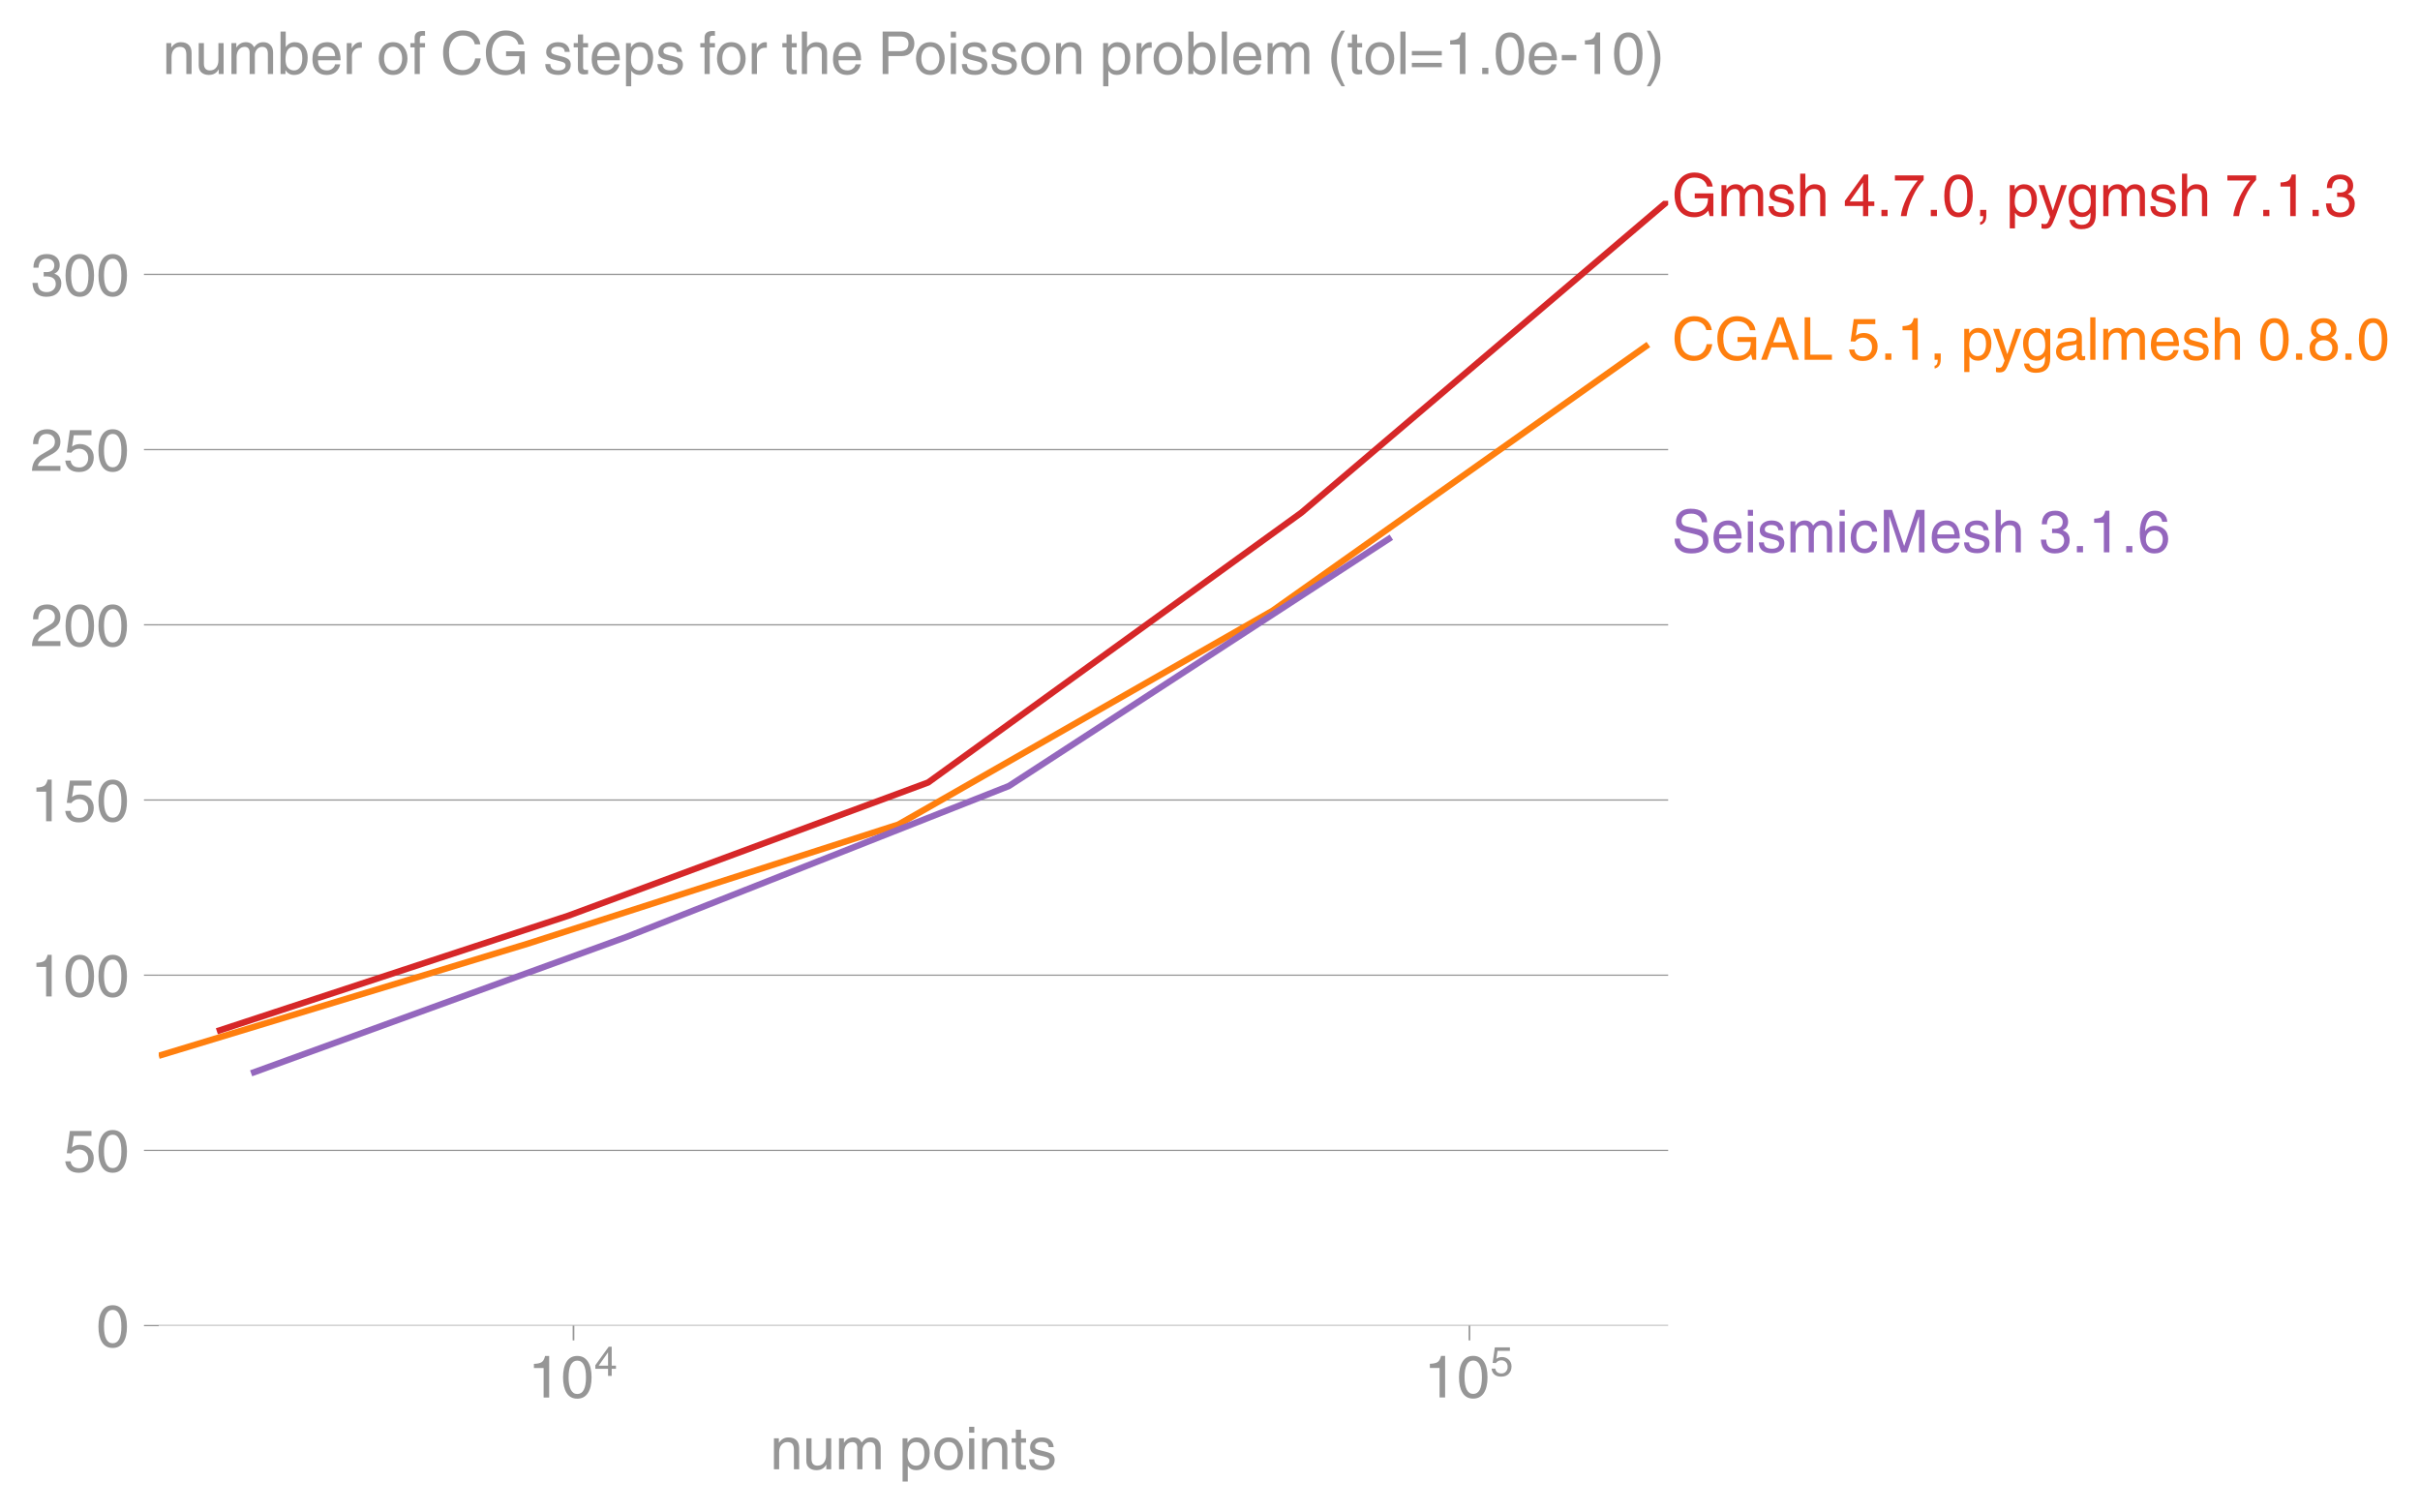
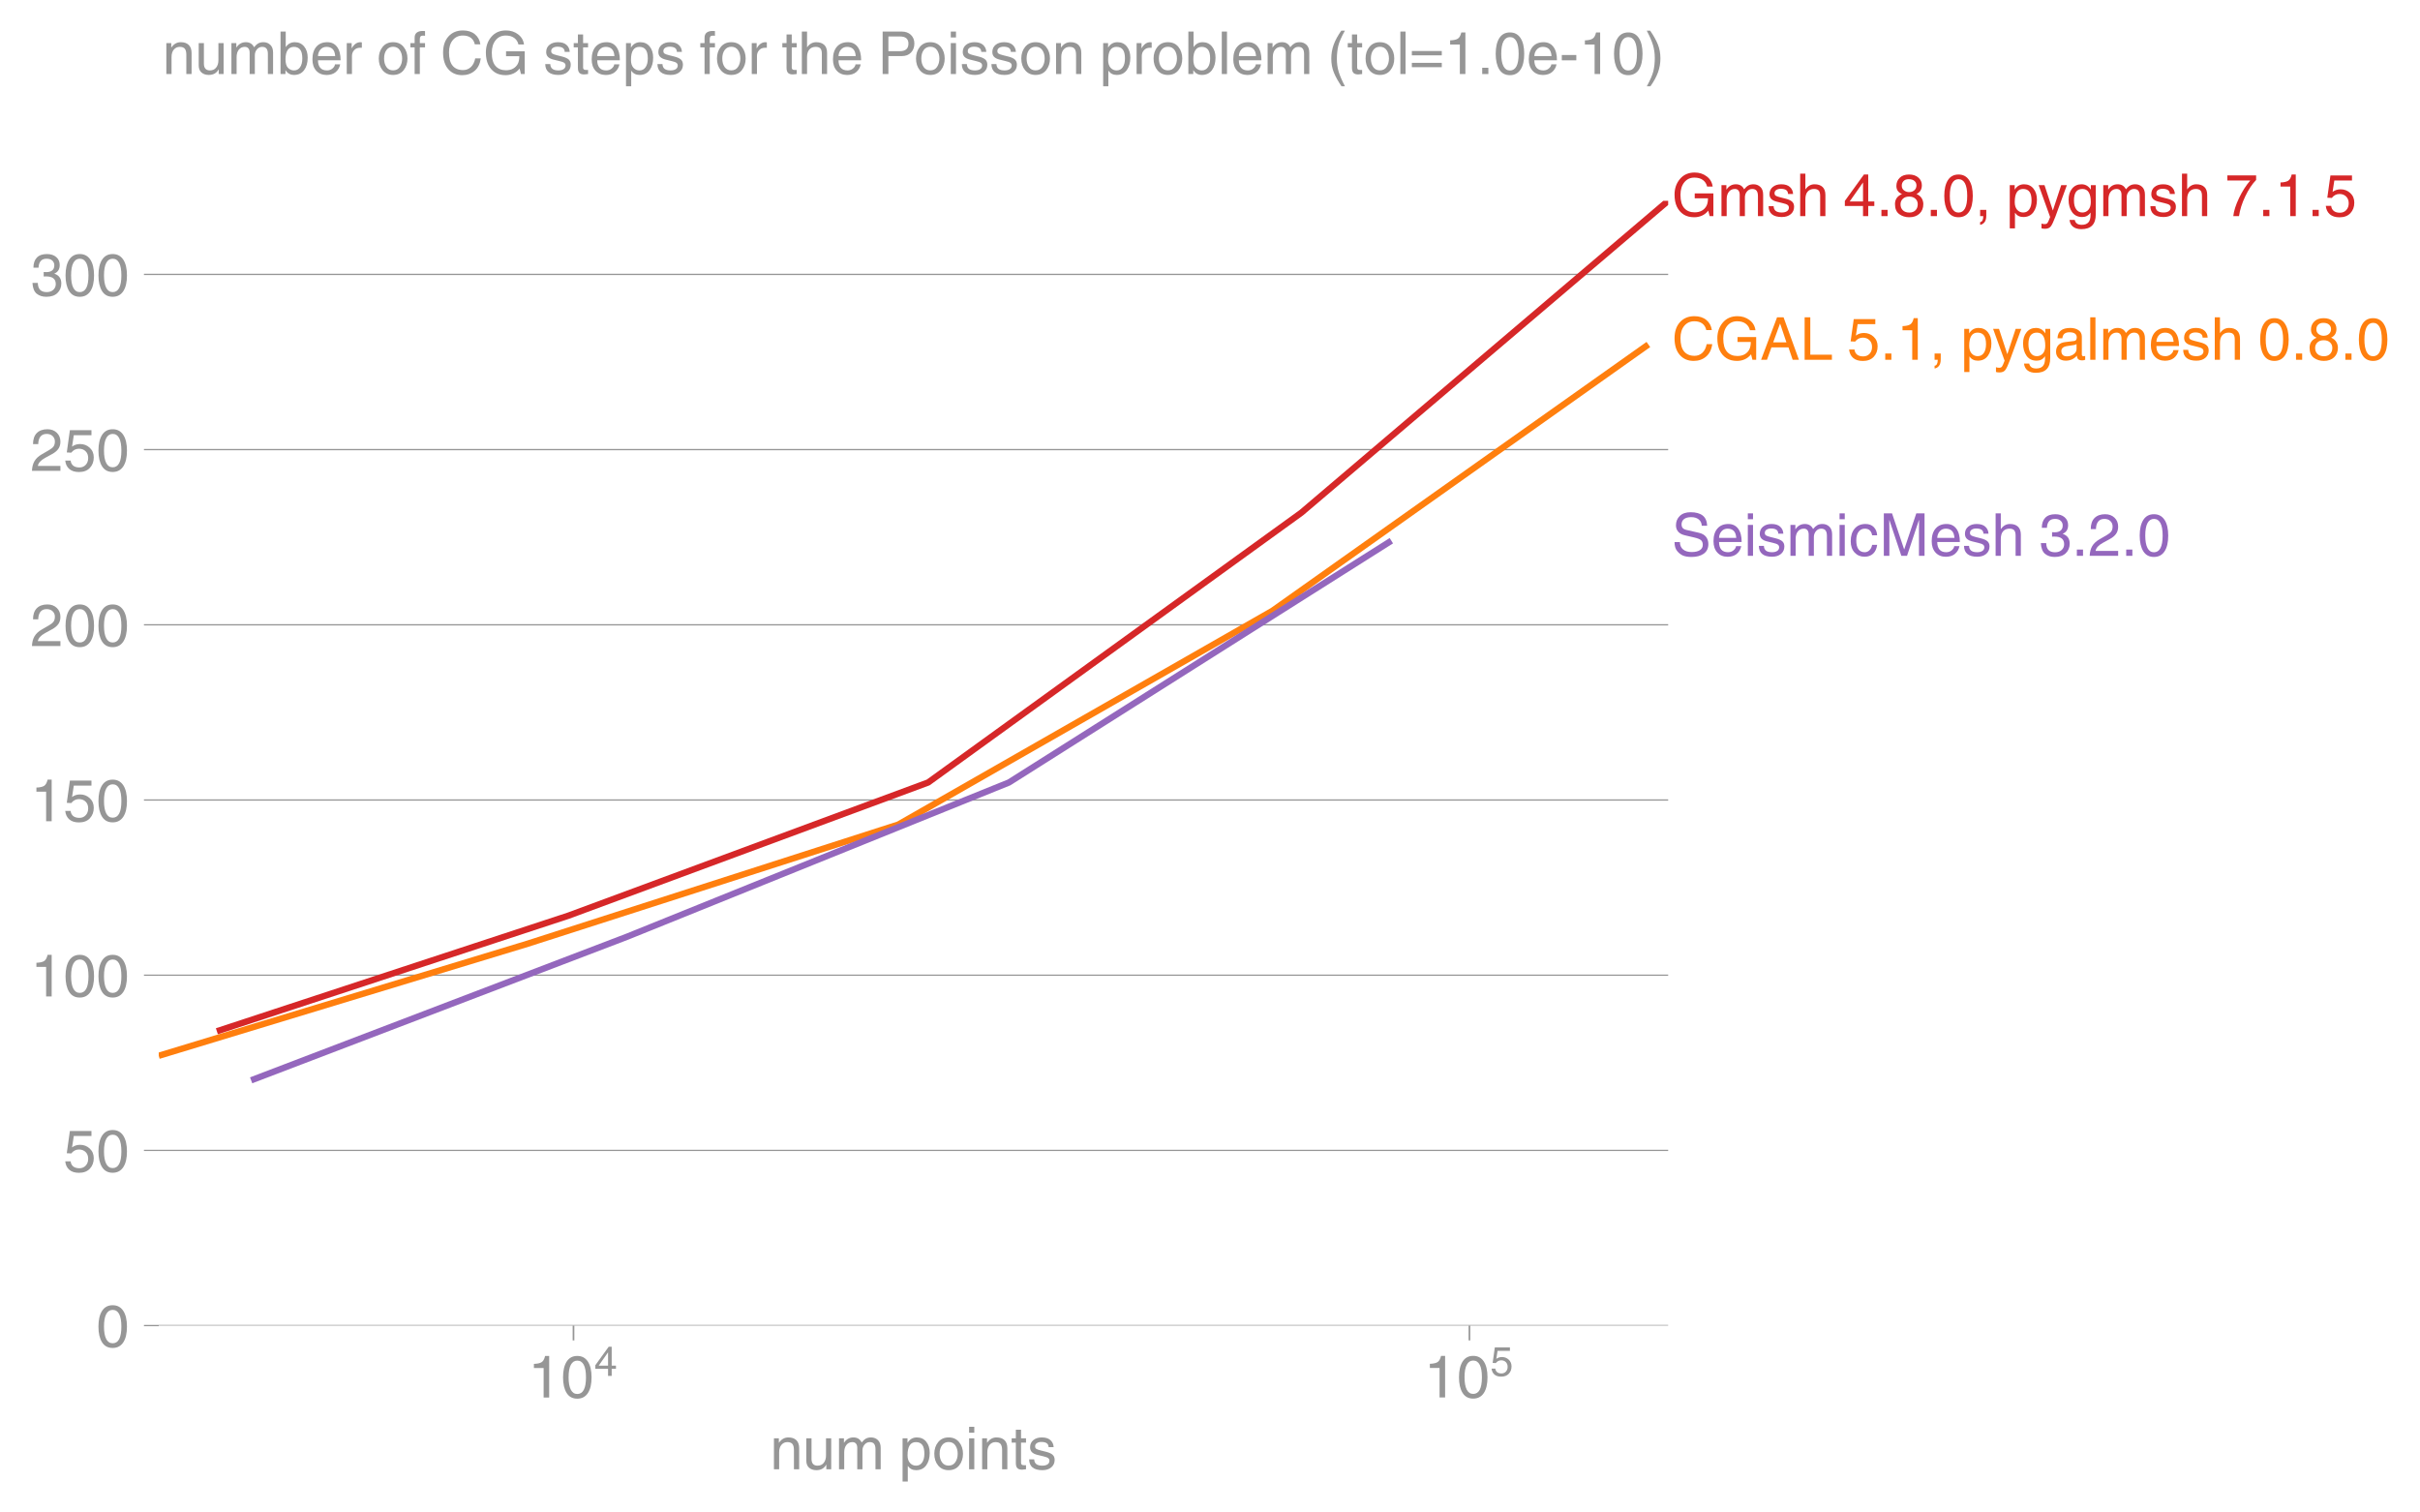
<svg xmlns="http://www.w3.org/2000/svg" xmlns:xlink="http://www.w3.org/1999/xlink" height="476.965" viewBox="0 0 572.556 357.724" width="763.408">
  <defs>
    <style>*{stroke-linecap:butt;stroke-linejoin:round}</style>
  </defs>
  <g id="figure_1">
    <path d="M0 357.724h572.556V0H0z" fill="none" id="patch_1" />
    <g id="axes_1">
      <path d="M37.556 313.628h357.12V47.516H37.556z" fill="none" id="patch_2" />
      <g id="matplotlib.axis_1">
        <g id="xtick_1">
          <g id="line2d_1">
            <defs>
-               <path d="M0 0v3.5" id="m42fb6fdee8" stroke="#969696" stroke-width=".4" />
-             </defs>
-             <use x="135.686" xlink:href="#m42fb6fdee8" y="313.628" fill="#969696" stroke="#969696" stroke-width=".4" />
+               <path d="M0 0v3.5" id="m39fc04f4e9" stroke="#969696" stroke-width=".4" />
+             </defs>
+             <use x="135.686" xlink:href="#m39fc04f4e9" y="313.628" fill="#969696" stroke="#969696" stroke-width=".4" />
          </g>
          <g transform="matrix(.14 0 0 -.14 124.906 330.678)" fill="#969696" id="text_1">
            <defs>
              <path d="M35.89 0h-9.374v49.906H10.109v6.985q8.594.28 12.782 2.75Q27.094 62.109 29 70.313h6.89z" id="HelveticaWorld-Regular-49" />
              <path d="M42.484 34.188q0 14.109-3.734 21.156-3.734 7.062-10.969 7.062-7.078 0-10.89-7.062-3.797-7.047-3.797-21.157 0-13.671 3.75-20.937Q20.609 6 27.78 6q7.235 0 10.969 7 3.734 7.016 3.734 21.188zm9.422 0q0-17.297-6.25-26.704-6.25-9.39-17.875-9.39-12.062 0-18.062 9.734-6 9.75-6 26.36 0 17.03 6.14 26.578 6.157 9.547 17.922 9.547 11.625 0 17.875-9.5t6.25-26.626z" id="HelveticaWorld-Regular-48" />
              <path d="M10.594 24.703h22.61v31.89h-.188zM42 17.093V0h-8.797v17.094H2.484v8.593L34.72 70.314H42v-45.61h10.297v-7.61z" id="HelveticaWorld-Regular-52" />
            </defs>
            <use transform="translate(0 .173)" xlink:href="#HelveticaWorld-Regular-49" />
            <use transform="translate(55.615 .173)" xlink:href="#HelveticaWorld-Regular-48" />
            <use transform="matrix(.7 0 0 .7 112.146 36.781)" xlink:href="#HelveticaWorld-Regular-52" />
          </g>
        </g>
        <g id="xtick_2">
-           <use x="347.66" xlink:href="#m42fb6fdee8" y="313.628" fill="#969696" stroke="#969696" stroke-width=".4" id="line2d_2" />
+           <use x="347.66" xlink:href="#m39fc04f4e9" y="313.628" fill="#969696" stroke="#969696" stroke-width=".4" id="line2d_2" />
          <g transform="matrix(.14 0 0 -.14 336.88 330.678)" fill="#969696" id="text_2">
            <defs>
              <path d="M14.703 40.922q5.813 4.39 13.625 4.39 9.469 0 16.281-6.296 6.813-6.297 6.813-16.22 0-10.78-6.578-17.796-6.563-7-18.422-7-10.313 0-16.266 5.047Q4.203 8.109 3.22 17.39h9.094q.671-5.672 4.437-8.672 3.766-3 10.453-3 6.485 0 10.64 4.484Q42 14.703 42 21.688q0 7.125-4.36 11.421-4.343 4.297-11.218 4.297-7.813 0-13.047-6.687l-7.563.39 5.266 37.594h36.438v-8.5H17.672z" id="HelveticaWorld-Regular-53" />
            </defs>
            <use transform="translate(0 .3)" xlink:href="#HelveticaWorld-Regular-49" />
            <use transform="translate(55.615 .3)" xlink:href="#HelveticaWorld-Regular-48" />
            <use transform="matrix(.7 0 0 .7 112.146 36.908)" xlink:href="#HelveticaWorld-Regular-53" />
          </g>
        </g>
        <g transform="matrix(.14 0 0 -.14 182.189 347.625)" fill="#969696" id="text_3">
          <defs>
            <path d="M49.219 0h-8.844v32.172q0 7.422-2.594 10.578-2.578 3.156-8.578 3.156-5.906 0-9.875-4.5-3.953-4.484-3.953-12.89V0H6.594v52.297h8.297v-7.375h.203q6.203 8.89 15.812 8.89 8.89 0 13.594-4.718 4.719-4.703 4.719-13.5z" id="HelveticaWorld-Regular-110" />
            <path d="M6.11 52.297h8.78V17.578q0-5.765 2.61-8.625Q20.125 6.11 25 6.11q6.781 0 10.594 4.797 3.812 4.813 3.812 12.578v28.813h8.782V0H39.89v7.625l-.188.188q-4.984-9.329-16.61-9.329-7.515 0-12.25 4.094Q6.11 6.688 6.11 14.703z" id="HelveticaWorld-Regular-117" />
            <path d="M6.594 52.297h8.297v-7.375h.203q5.906 8.89 15.812 8.89 9.813 0 13.922-8.5 3.75 4.594 7.266 6.547 3.515 1.953 8.703 1.953 6.781 0 11.484-4.453Q77 44.922 77 36.187V0h-8.781v33.797q0 6.094-2.297 9.094-2.297 3.015-7.422 3.015-5.172 0-8.75-4.203-3.563-4.203-3.563-9.812V0h-8.78v36.188q0 4.53-2.11 7.124-2.094 2.594-6.094 2.594-6.297 0-10.062-4.687-3.766-4.688-3.766-12.703V0H6.594z" id="HelveticaWorld-Regular-109" />
            <path d="M14.984 23.688q0-8.407 4.094-13 4.11-4.579 10.219-4.579 6.687 0 10.39 5.438 3.72 5.453 3.72 14.765 0 10.22-3.563 14.907-3.563 4.687-10.735 4.687-6.984 0-10.562-5.5-3.563-5.5-3.563-16.718zm-8.39 28.609h8.297v-7.375h.203q5.61 8.89 15.625 8.89 10.11 0 15.937-7.359 5.828-7.344 5.828-18.766 0-12.796-5.953-21Q40.578-1.515 29.5-1.515q-9.094 0-13.922 7.032h-.203v-26.22H6.594z" id="HelveticaWorld-Regular-112" />
            <path d="M12.703 26.219q0-8.735 3.953-14.375 3.953-5.64 11.219-5.64 7.531 0 11.438 5.905 3.906 5.907 3.906 14.11 0 8.297-3.907 14.078-3.906 5.797-11.437 5.797-6.969 0-11.078-5.453-4.094-5.438-4.094-14.422zm-8.984 0q0 11.672 6.484 19.625 6.5 7.968 17.672 7.968 11.438 0 17.875-8.062 6.453-8.047 6.453-19.531 0-11.516-6.406-19.625-6.39-8.11-17.922-8.11-11.078 0-17.625 7.86-6.531 7.86-6.531 19.875z" id="HelveticaWorld-Regular-111" />
            <path d="M6.594 61.813v9.968h8.781v-9.969zM15.375 0H6.594v52.297h8.781z" id="HelveticaWorld-Regular-105" />
            <path d="M17.188 45.016V10.984q0-2 1.093-3.046 1.11-1.047 3.938-1.047h3.375V0Q20.797-.688 19-.688q-5.516 0-8.063 2.641-2.53 2.64-2.53 8.547v34.516H1.311v7.28h7.094v14.595h8.781V52.297h8.407v-7.281z" id="HelveticaWorld-Regular-116" />
            <path d="M36.078 37.406q-.187 4.688-3.344 6.735-3.14 2.047-9.047 2.047-4.296 0-7.359-1.907-3.047-1.89-3.047-5.468 0-2.829 1.797-4.172 1.813-1.344 7.828-2.86l8.688-2.187q7.906-2 11.297-5.11 3.406-3.093 3.406-8.656 0-7.719-5.64-12.531-5.641-4.813-15.063-4.813-11 0-16.64 4.563-5.626 4.578-5.735 13.75h8.5q.203-5.422 3.594-8.063 3.39-2.625 10.171-2.625 5.516 0 8.766 2.188 3.25 2.203 3.25 6.11 0 2.78-2.11 4.437-2.093 1.672-8.296 3.078l-10.203 2.5q-6.203 1.562-9.157 4.656-2.953 3.094-2.953 8.031 0 7.72 5.516 12.203 5.531 4.5 14.406 4.5 9.485 0 14.531-4.624 5.047-4.61 5.344-11.782z" id="HelveticaWorld-Regular-115" />
          </defs>
          <use xlink:href="#HelveticaWorld-Regular-110" />
          <use x="55.176" xlink:href="#HelveticaWorld-Regular-117" />
          <use x="109.961" xlink:href="#HelveticaWorld-Regular-109" />
          <use x="192.969" xlink:href="#HelveticaWorld-Regular-32" />
          <use x="217.383" xlink:href="#HelveticaWorld-Regular-112" />
          <use x="273.877" xlink:href="#HelveticaWorld-Regular-111" />
          <use x="329.785" xlink:href="#HelveticaWorld-Regular-105" />
          <use x="351.807" xlink:href="#HelveticaWorld-Regular-110" />
          <use x="406.982" xlink:href="#HelveticaWorld-Regular-116" />
          <use x="434.668" xlink:href="#HelveticaWorld-Regular-115" />
        </g>
      </g>
      <g id="matplotlib.axis_2">
        <g id="ytick_1">
-           <path clip-path="url(#p63321990d6)" d="M37.556 313.628h357.12" fill="none" stroke="#969696" stroke-linecap="square" stroke-width=".3" id="line2d_3" />
+           <path clip-path="url(#pb3738bd3c0)" d="M37.556 313.628h357.12" fill="none" stroke="#969696" stroke-linecap="square" stroke-width=".3" id="line2d_3" />
          <g id="line2d_4">
            <defs>
-               <path d="M0 0h-3.5" id="m01022a03b7" stroke="#969696" stroke-width=".3" />
-             </defs>
-             <use x="37.556" xlink:href="#m01022a03b7" y="313.628" fill="#969696" stroke="#969696" stroke-width=".3" />
+               <path d="M0 0h-3.5" id="m643d9dd418" stroke="#969696" stroke-width=".3" />
+             </defs>
+             <use x="37.556" xlink:href="#m643d9dd418" y="313.628" fill="#969696" stroke="#969696" stroke-width=".3" />
          </g>
          <use xlink:href="#HelveticaWorld-Regular-48" transform="matrix(.14 0 0 -.14 22.77 318.653)" fill="#969696" id="text_4" />
        </g>
        <g id="ytick_2">
-           <path clip-path="url(#p63321990d6)" d="M37.556 272.178h357.12" fill="none" stroke="#969696" stroke-linecap="square" stroke-width=".3" id="line2d_5" />
-           <use x="37.556" xlink:href="#m01022a03b7" y="272.178" fill="#969696" stroke="#969696" stroke-width=".3" id="line2d_6" />
+           <path clip-path="url(#pb3738bd3c0)" d="M37.556 272.178h357.12" fill="none" stroke="#969696" stroke-linecap="square" stroke-width=".3" id="line2d_5" />
+           <use x="37.556" xlink:href="#m643d9dd418" y="272.178" fill="#969696" stroke="#969696" stroke-width=".3" id="line2d_6" />
          <g transform="matrix(.14 0 0 -.14 14.985 277.202)" fill="#969696" id="text_5">
            <use xlink:href="#HelveticaWorld-Regular-53" />
            <use x="55.615" xlink:href="#HelveticaWorld-Regular-48" />
          </g>
        </g>
        <g id="ytick_3">
-           <path clip-path="url(#p63321990d6)" d="M37.556 230.727h357.12" fill="none" stroke="#969696" stroke-linecap="square" stroke-width=".3" id="line2d_7" />
-           <use x="37.556" xlink:href="#m01022a03b7" y="230.727" fill="#969696" stroke="#969696" stroke-width=".3" id="line2d_8" />
+           <path clip-path="url(#pb3738bd3c0)" d="M37.556 230.727h357.12" fill="none" stroke="#969696" stroke-linecap="square" stroke-width=".3" id="line2d_7" />
+           <use x="37.556" xlink:href="#m643d9dd418" y="230.727" fill="#969696" stroke="#969696" stroke-width=".3" id="line2d_8" />
          <g transform="matrix(.14 0 0 -.14 7.2 235.752)" fill="#969696" id="text_6">
            <use xlink:href="#HelveticaWorld-Regular-49" />
            <use x="55.615" xlink:href="#HelveticaWorld-Regular-48" />
            <use x="111.23" xlink:href="#HelveticaWorld-Regular-48" />
          </g>
        </g>
        <g id="ytick_4">
-           <path clip-path="url(#p63321990d6)" d="M37.556 189.277h357.12" fill="none" stroke="#969696" stroke-linecap="square" stroke-width=".3" id="line2d_9" />
-           <use x="37.556" xlink:href="#m01022a03b7" y="189.277" fill="#969696" stroke="#969696" stroke-width=".3" id="line2d_10" />
+           <path clip-path="url(#pb3738bd3c0)" d="M37.556 189.277h357.12" fill="none" stroke="#969696" stroke-linecap="square" stroke-width=".3" id="line2d_9" />
+           <use x="37.556" xlink:href="#m643d9dd418" y="189.277" fill="#969696" stroke="#969696" stroke-width=".3" id="line2d_10" />
          <g transform="matrix(.14 0 0 -.14 7.2 194.302)" fill="#969696" id="text_7">
            <use xlink:href="#HelveticaWorld-Regular-49" />
            <use x="55.615" xlink:href="#HelveticaWorld-Regular-53" />
            <use x="111.23" xlink:href="#HelveticaWorld-Regular-48" />
          </g>
        </g>
        <g id="ytick_5">
-           <path clip-path="url(#p63321990d6)" d="M37.556 147.826h357.12" fill="none" stroke="#969696" stroke-linecap="square" stroke-width=".3" id="line2d_11" />
-           <use x="37.556" xlink:href="#m01022a03b7" y="147.826" fill="#969696" stroke="#969696" stroke-width=".3" id="line2d_12" />
+           <path clip-path="url(#pb3738bd3c0)" d="M37.556 147.826h357.12" fill="none" stroke="#969696" stroke-linecap="square" stroke-width=".3" id="line2d_11" />
+           <use x="37.556" xlink:href="#m643d9dd418" y="147.826" fill="#969696" stroke="#969696" stroke-width=".3" id="line2d_12" />
          <g transform="matrix(.14 0 0 -.14 7.2 152.851)" fill="#969696" id="text_8">
            <defs>
              <path d="M4.39 45.125q0 12.39 6.391 18.781 6.406 6.407 17.938 6.407 9.656 0 15.812-5.86 6.157-5.86 6.157-15.14 0-7.22-3.547-12.188-3.532-4.953-10.422-8.703l-12.11-6.64Q13.922 15.921 12.5 8.296h38.188V0H2.593q.39 9.906 4.297 16.5 3.906 6.594 12.203 11.375l12.593 7.328q5.032 2.89 7.329 5.984 2.297 3.094 2.297 8.516 0 5.375-3.766 9.031-3.75 3.672-10.156 3.672-7.078 0-10.594-4.672-3.516-4.656-3.61-12.609z" id="HelveticaWorld-Regular-50" />
            </defs>
            <use xlink:href="#HelveticaWorld-Regular-50" />
            <use x="55.615" xlink:href="#HelveticaWorld-Regular-48" />
            <use x="111.23" xlink:href="#HelveticaWorld-Regular-48" />
          </g>
        </g>
        <g id="ytick_6">
-           <path clip-path="url(#p63321990d6)" d="M37.556 106.376h357.12" fill="none" stroke="#969696" stroke-linecap="square" stroke-width=".3" id="line2d_13" />
-           <use x="37.556" xlink:href="#m01022a03b7" y="106.376" fill="#969696" stroke="#969696" stroke-width=".3" id="line2d_14" />
+           <path clip-path="url(#pb3738bd3c0)" d="M37.556 106.376h357.12" fill="none" stroke="#969696" stroke-linecap="square" stroke-width=".3" id="line2d_13" />
+           <use x="37.556" xlink:href="#m643d9dd418" y="106.376" fill="#969696" stroke="#969696" stroke-width=".3" id="line2d_14" />
          <g transform="matrix(.14 0 0 -.14 7.2 111.4)" fill="#969696" id="text_9">
            <use xlink:href="#HelveticaWorld-Regular-50" />
            <use x="55.615" xlink:href="#HelveticaWorld-Regular-53" />
            <use x="111.23" xlink:href="#HelveticaWorld-Regular-48" />
          </g>
        </g>
        <g id="ytick_7">
-           <path clip-path="url(#p63321990d6)" d="M37.556 64.925h357.12" fill="none" stroke="#969696" stroke-linecap="square" stroke-width=".3" id="line2d_15" />
-           <use x="37.556" xlink:href="#m01022a03b7" y="64.925" fill="#969696" stroke="#969696" stroke-width=".3" id="line2d_16" />
+           <path clip-path="url(#pb3738bd3c0)" d="M37.556 64.925h357.12" fill="none" stroke="#969696" stroke-linecap="square" stroke-width=".3" id="line2d_15" />
+           <use x="37.556" xlink:href="#m643d9dd418" y="64.925" fill="#969696" stroke="#969696" stroke-width=".3" id="line2d_16" />
          <g transform="matrix(.14 0 0 -.14 7.2 69.95)" fill="#969696" id="text_10">
            <defs>
              <path d="M22.406 39.984q2.203-.187 4.594-.187 6.203 0 9.781 2.86 3.594 2.859 3.594 8.656 0 4.687-3.344 7.89-3.343 3.203-9.64 3.203-6.985 0-10.235-4.11-3.234-4.093-3.437-10.983h-8.64q0 10.984 5.765 16.984 5.765 6.016 16.937 6.016 9.922 0 15.828-5.11 5.907-5.094 5.907-13.39 0-10.704-9.032-14.5v-.204q11.72-4 11.72-16.406 0-9.906-6.595-16.265-6.593-6.344-18.703-6.344-9.906 0-16.312 5.203Q4.204 8.5 3.422 21.484H12.5q.203-8.109 4-11.797Q20.313 6 27.484 6q6.938 0 11.141 3.86 4.203 3.859 4.203 9.718 0 6.406-4.016 9.672-4 3.266-12.39 3.266-2 0-4.016-.094z" id="HelveticaWorld-Regular-51" />
            </defs>
            <use xlink:href="#HelveticaWorld-Regular-51" />
            <use x="55.615" xlink:href="#HelveticaWorld-Regular-48" />
            <use x="111.23" xlink:href="#HelveticaWorld-Regular-48" />
          </g>
        </g>
      </g>
-       <path clip-path="url(#p63321990d6)" d="M37.556 249.795l87.32-26.529 87.679-28.186 88.498-50.57 88.94-63.004" fill="none" stroke="#ff7f0e" stroke-linecap="square" stroke-width="1.5" id="line2d_17" />
-       <path clip-path="url(#p63321990d6)" d="M51.31 243.991l83.2-27.357 85.086-31.502 88.303-63.834 86.777-73.782" fill="none" stroke="#d62728" stroke-linecap="square" stroke-width="1.5" id="line2d_18" />
-       <path clip-path="url(#p63321990d6)" d="M59.415 253.94l88.985-32.332 90.31-35.647 90.474-58.86" fill="none" stroke="#9467bd" stroke-linecap="square" stroke-width="1.5" id="line2d_19" />
+       <path clip-path="url(#pb3738bd3c0)" d="M37.556 249.795l87.32-26.529 87.679-28.186 88.498-50.57 88.94-63.004" fill="none" stroke="#ff7f0e" stroke-linecap="square" stroke-width="1.5" id="line2d_17" />
+       <path clip-path="url(#pb3738bd3c0)" d="M51.31 243.991l83.2-27.357 85.086-31.502 88.303-63.834 86.777-73.782" fill="none" stroke="#d62728" stroke-linecap="square" stroke-width="1.5" id="line2d_18" />
+       <path clip-path="url(#pb3738bd3c0)" d="M59.415 255.598l88.985-33.99 90.31-36.476 90.474-57.202" fill="none" stroke="#9467bd" stroke-linecap="square" stroke-width="1.5" id="line2d_19" />
      <g transform="matrix(.14 0 0 -.14 395.573 85.123)" fill="#ff7f0e" id="text_11">
        <defs>
          <path d="M58.016 50.203q-1.625 7.313-6.782 11.094-5.14 3.797-13.343 3.797-10.594 0-17.047-7.703-6.438-7.688-6.438-20.766 0-15.14 6.094-22.547 6.11-7.39 17.688-7.39 7.609 0 13.093 5.046 5.5 5.063 7.407 14.688h9.421Q66.22 12.594 57.625 5.344t-20.906-7.25q-14.703 0-23.516 10.11Q4.391 18.311 4.391 36.28q0 17.328 9.203 27.36 9.203 10.047 24.297 10.047 12.5 0 20.265-6.454 7.766-6.437 9.235-17.03z" id="HelveticaWorld-Regular-67" />
          <path d="M38.484 38.375h31.532V0h-6.297l-2.344 9.281Q56.781 3.421 50.578.75q-6.187-2.656-12.875-2.656-10.797 0-18.047 4.703-7.25 4.719-11.265 13.015-4 8.313-4 20.72 0 15.468 9.203 26.312 9.203 10.843 24.781 10.843 11.625 0 20.313-6.5Q67.39 60.688 68.796 50h-9.375q-1.703 7.078-7.219 11.078-5.516 4.016-14.312 4.016-10.594 0-17.047-7.985-6.438-7.984-6.438-21.125 0-15.28 6.39-22.437Q27.204 6.39 38.282 6.39q7.235 0 12.235 2.859 5 2.86 7.687 7.766 2.688 4.906 2.688 13.062H38.484z" id="HelveticaWorld-Regular-71" />
          <path d="M44 29.5L33.406 61.078h-.203L21.687 29.5zm-25.297-8.594L11.188 0h-9.97l27 71.781h10.985L65.187 0H54.594l-7.078 20.906z" id="HelveticaWorld-Regular-65" />
          <path d="M17.672 8.594h36.531V0H8.11v71.781h9.563z" id="HelveticaWorld-Regular-76" />
          <path d="M19.094 0H8.687v10.594h10.407z" id="HelveticaWorld-Regular-46" />
          <path d="M8.688 10.594h10.406V.78q0-7.422-3.078-11.172-3.078-3.765-7.328-4.312v4.594Q14.015-9.422 14.015 0H8.687z" id="HelveticaWorld-Regular-44" />
          <path d="M39.016 52.297h9.562L29.891.984q-.5-1.375-.985-2.593-4.25-11.329-7.328-15.547-3.078-4.235-9.953-4.235-3.61 0-5.906.782v8.015q2.484-.89 5.468-.89 3.22 0 4.704 2.03 1.5 2.032 4.421 9.938L.875 52.297h9.922L24.812 9.719H25z" id="HelveticaWorld-Regular-121" />
          <path d="M12.984 26.313q0-9.61 3.813-14.907Q20.609 6.11 27.094 6.11q6.312 0 10.312 4.579 4 4.593 4 13 0 11.03-3.5 16.625-3.484 5.593-10.61 5.593-7.171 0-10.75-4.765-3.562-4.766-3.562-14.828zM49.812 2.983q0-12.609-6.062-18.797-6.047-6.203-18.266-6.203-8.78 0-13.984 4.047Q6.297-13.922 5.516-6.39h8.796q.672-3.812 3.532-6.062 2.86-2.25 8.281-2.25 7.375 0 11.125 3.969 3.766 3.953 3.766 12.828v3.719h-.188q-4.937-7.329-13.922-7.329-11.187 0-17.093 8.25-5.907 8.25-5.907 20.953 0 11.625 5.953 18.875 5.97 7.25 15.829 7.25 9.906 0 15.625-8.89h.187v7.375h8.313z" id="HelveticaWorld-Regular-103" />
          <path d="M38.375 26.703q-.969-1.015-3.828-1.656-2.86-.625-10.672-1.656-5.766-.688-8.469-2.844-2.703-2.14-2.703-5.656 0-4.297 2.281-6.688 2.297-2.39 7.329-2.39 6.296 0 11.171 3.578 4.891 3.593 4.891 8.718zM6.203 36.375q.297 8.844 5.734 13.14 5.454 4.297 15.844 4.297 8.297 0 13.907-3.765 5.624-3.75 5.624-10.844V9.078Q47.313 6 50.094 6q1.125 0 2.89.39V0Q50.594-.984 48-.984q-4.5 0-6.703 1.921-2.188 1.938-2.281 6.047-7.516-8.5-18.891-8.5-7.422 0-11.922 4.204Q3.72 6.89 3.72 13.624q0 6.89 3.906 11.125Q11.531 29 19 29.89l15.516 1.891q4.203.64 4.203 6.203 0 4.11-3.047 6.297-3.047 2.203-9.25 2.203-5.516 0-8.485-2.437-2.953-2.438-3.53-7.672z" id="HelveticaWorld-Regular-97" />
          <path d="M15.375 0H6.594v71.781h8.781z" id="HelveticaWorld-Regular-108" />
          <path d="M42.484 30.328q-.687 8.485-4.5 12.031-3.797 3.547-10.109 3.547-6.39 0-10.328-4.5-3.922-4.484-4.172-11.078zm8.391-13.922q-1.453-8.11-7.953-13.422-5.719-4.5-15.047-4.593-10.984.093-17.438 7.203Q4 12.704 4 24.704q0 13.78 6.64 21.437 6.641 7.672 18.47 7.672 10.593 0 16.546-7.922 5.953-7.907 5.953-22.594H13.375q0-8.203 3.813-12.703Q21 6.109 28.608 6.109q5.375 0 9.235 3.235 3.86 3.25 4.25 7.062z" id="HelveticaWorld-Regular-101" />
          <path d="M49.219 0h-8.844v34.188q0 6.296-2.438 9-2.437 2.718-7.953 2.718-6.797 0-10.703-4.406-3.906-4.39-3.906-12.984V0H6.594v71.781h8.781V45.312h.203q6 8.5 15.328 8.5 8.594 0 13.453-4.5 4.86-4.484 4.86-13.718z" id="HelveticaWorld-Regular-104" />
          <path d="M27.594 40.578q5.422 0 8.953 3.094 3.547 3.11 3.547 8.234 0 4.594-3.407 7.547-3.39 2.953-9.687 2.953-5.61 0-8.672-3.11-3.047-3.093-3.047-7.874 0-5.125 3.813-7.984 3.812-2.86 8.5-2.86zm.093-7.562q-6.78 0-10.64-3.766-3.86-3.766-3.86-9.234 0-6.297 3.907-10.157Q21 6 28.219 6q6.406 0 10.234 3.86 3.828 3.859 3.828 10.265 0 5.469-3.828 9.172-3.828 3.719-10.766 3.719zM49.22 52.203q0-10.594-9.032-14.797 6.204-2.781 8.86-7.36 2.656-4.562 2.656-9.733 0-10.016-6.453-16.125-6.438-6.094-17.375-6.094-9.563 0-16.813 5.25-7.25 5.25-7.25 17.062 0 11.922 11.907 16.907-9.516 3.796-9.516 13.671 0 8.297 5.64 13.813 5.641 5.516 15.641 5.516 10.016 0 15.875-5.204 5.86-5.203 5.86-12.906z" id="HelveticaWorld-Regular-56" />
        </defs>
        <use xlink:href="#HelveticaWorld-Regular-67" />
        <use x="72.314" xlink:href="#HelveticaWorld-Regular-71" />
        <use x="149.414" xlink:href="#HelveticaWorld-Regular-65" />
        <use x="216.113" xlink:href="#HelveticaWorld-Regular-76" />
        <use x="271.729" xlink:href="#HelveticaWorld-Regular-32" />
        <use x="296.143" xlink:href="#HelveticaWorld-Regular-53" />
        <use x="351.758" xlink:href="#HelveticaWorld-Regular-46" />
        <use x="379.541" xlink:href="#HelveticaWorld-Regular-49" />
        <use x="435.156" xlink:href="#HelveticaWorld-Regular-44" />
        <use x="462.939" xlink:href="#HelveticaWorld-Regular-32" />
        <use x="487.354" xlink:href="#HelveticaWorld-Regular-112" />
        <use x="541.848" xlink:href="#HelveticaWorld-Regular-121" />
        <use x="589.457" xlink:href="#HelveticaWorld-Regular-103" />
        <use x="645.365" xlink:href="#HelveticaWorld-Regular-97" />
        <use x="700.297" xlink:href="#HelveticaWorld-Regular-108" />
        <use x="722.318" xlink:href="#HelveticaWorld-Regular-109" />
        <use x="805.326" xlink:href="#HelveticaWorld-Regular-101" />
        <use x="860.746" xlink:href="#HelveticaWorld-Regular-115" />
        <use x="910.746" xlink:href="#HelveticaWorld-Regular-104" />
        <use x="965.922" xlink:href="#HelveticaWorld-Regular-32" />
        <use x="990.336" xlink:href="#HelveticaWorld-Regular-48" />
        <use x="1045.951" xlink:href="#HelveticaWorld-Regular-46" />
        <use x="1073.734" xlink:href="#HelveticaWorld-Regular-56" />
        <use x="1129.35" xlink:href="#HelveticaWorld-Regular-46" />
        <use x="1157.133" xlink:href="#HelveticaWorld-Regular-48" />
      </g>
      <g transform="matrix(.14 0 0 -.14 395.573 51.133)" fill="#d62728" id="text_12">
        <defs>
          <path d="M3.719 68.797h48.578v-7.719Q42.28 50.875 33.984 33.484 25.687 16.11 23.391 0h-9.672q1.469 13.281 9.719 30.531 8.25 17.266 18.953 29.672H3.719z" id="HelveticaWorld-Regular-55" />
        </defs>
        <use xlink:href="#HelveticaWorld-Regular-71" />
        <use x="77.1" xlink:href="#HelveticaWorld-Regular-109" />
        <use x="160.107" xlink:href="#HelveticaWorld-Regular-115" />
        <use x="210.107" xlink:href="#HelveticaWorld-Regular-104" />
        <use x="265.283" xlink:href="#HelveticaWorld-Regular-32" />
        <use x="289.697" xlink:href="#HelveticaWorld-Regular-52" />
        <use x="345.313" xlink:href="#HelveticaWorld-Regular-46" />
-         <use x="373.096" xlink:href="#HelveticaWorld-Regular-55" />
+         <use x="373.096" xlink:href="#HelveticaWorld-Regular-56" />
        <use x="428.711" xlink:href="#HelveticaWorld-Regular-46" />
        <use x="456.494" xlink:href="#HelveticaWorld-Regular-48" />
        <use x="512.109" xlink:href="#HelveticaWorld-Regular-44" />
        <use x="539.893" xlink:href="#HelveticaWorld-Regular-32" />
        <use x="564.307" xlink:href="#HelveticaWorld-Regular-112" />
        <use x="618.801" xlink:href="#HelveticaWorld-Regular-121" />
        <use x="666.41" xlink:href="#HelveticaWorld-Regular-103" />
        <use x="722.318" xlink:href="#HelveticaWorld-Regular-109" />
        <use x="805.326" xlink:href="#HelveticaWorld-Regular-115" />
        <use x="855.326" xlink:href="#HelveticaWorld-Regular-104" />
        <use x="910.502" xlink:href="#HelveticaWorld-Regular-32" />
        <use x="934.916" xlink:href="#HelveticaWorld-Regular-55" />
        <use x="990.531" xlink:href="#HelveticaWorld-Regular-46" />
        <use x="1018.314" xlink:href="#HelveticaWorld-Regular-49" />
        <use x="1073.93" xlink:href="#HelveticaWorld-Regular-46" />
-         <use x="1101.713" xlink:href="#HelveticaWorld-Regular-51" />
-       </g>
-       <g transform="matrix(.14 0 0 -.14 395.573 130.677)" fill="#9467bd" id="text_13">
+         <use x="1101.713" xlink:href="#HelveticaWorld-Regular-53" />
+       </g>
+       <g transform="matrix(.14 0 0 -.14 395.573 131.506)" fill="#9467bd" id="text_13">
        <defs>
          <path d="M50.39 50.781q-.296 6.844-5.109 10.719-4.797 3.875-12.656 3.875-7.922 0-12.172-3.25-4.234-3.234-4.234-9.344 0-3.265 1.843-5.61 1.86-2.343 6.641-3.468l20.516-4.687q8.297-1.813 12.297-6.875 4.015-5.047 4.015-12.313 0-10.64-7.812-16.187-7.813-5.547-20.313-5.547-9.531 0-15.031 2.437-5.484 2.453-9.734 7.766-4.25 5.328-4.25 14.89h9.093q0-8 5.313-12.406 5.328-4.39 14.5-4.39 8.89 0 13.844 3.156 4.953 3.156 4.953 8.953 0 5.281-2.953 7.89Q46.188 29 37.594 31l-15.469 3.625q-7.719 1.75-11.531 6.125Q6.78 45.125 6.78 51.516q0 9.672 6.516 15.922 6.531 6.25 18.203 6.25 13.172 0 20.328-5.5 7.156-5.485 7.688-17.407z" id="HelveticaWorld-Regular-83" />
          <path d="M39.594 34.719q-1.89 11.187-12.39 11.187-6.5 0-10.454-5.203-3.953-5.203-3.953-14.484 0-10.11 3.656-15.11 3.672-5 10.64-5 4.688 0 8.11 3.438 3.422 3.437 4.39 8.953h8.5q-1.312-9.703-6.859-14.86-5.547-5.156-14.328-5.156-10.297 0-16.89 7.047-6.594 7.063-6.594 19.172 0 13.281 6.594 21.188 6.593 7.922 18.5 7.922 8.687 0 13.843-5.204 5.157-5.203 5.735-13.89z" id="HelveticaWorld-Regular-99" />
          <path d="M67.484 0v42.39q0 .829.094 8.126t.094 9.78h-.281L47.312 0h-9.609L17.578 60.203h-.297q0-3.61.094-10.297.11-6.687.11-7.515V0H8.108v71.781h13.86L42.39 11.078h.28l20.313 60.703h13.922V0z" id="HelveticaWorld-Regular-77" />
-           <path d="M14.11 21.578q0-6.875 4.093-11.234Q22.313 6 28.906 6q6.297 0 10.032 4.438 3.734 4.453 3.734 11.687 0 6.297-3.688 10.547-3.687 4.25-10.468 4.25-6.594 0-10.5-4.156-3.907-4.157-3.907-11.188zM41.702 51.61q-.984 5.375-3.984 8.078-3 2.72-8.125 2.72-8.11 0-12.36-7.923-4.25-7.906-4.343-18.109l.203-.188q5.61 8.641 16.687 8.641 8.844 0 15.438-5.86 6.593-5.859 6.593-16.452 0-10.5-6.25-17.47-6.25-6.952-16.843-6.952-12.219 0-18.563 8.687-6.344 8.703-6.344 25.938 0 16.593 6.485 27.093 6.5 10.5 19.484 10.5 8.407 0 14.219-5.015 5.813-5 6.297-13.688z" id="HelveticaWorld-Regular-54" />
        </defs>
        <use xlink:href="#HelveticaWorld-Regular-83" />
        <use x="66.211" xlink:href="#HelveticaWorld-Regular-101" />
        <use x="121.631" xlink:href="#HelveticaWorld-Regular-105" />
        <use x="143.652" xlink:href="#HelveticaWorld-Regular-115" />
        <use x="193.652" xlink:href="#HelveticaWorld-Regular-109" />
        <use x="276.66" xlink:href="#HelveticaWorld-Regular-105" />
        <use x="298.682" xlink:href="#HelveticaWorld-Regular-99" />
        <use x="349.951" xlink:href="#HelveticaWorld-Regular-77" />
        <use x="434.961" xlink:href="#HelveticaWorld-Regular-101" />
        <use x="490.381" xlink:href="#HelveticaWorld-Regular-115" />
        <use x="540.381" xlink:href="#HelveticaWorld-Regular-104" />
        <use x="595.557" xlink:href="#HelveticaWorld-Regular-32" />
        <use x="619.971" xlink:href="#HelveticaWorld-Regular-51" />
        <use x="675.586" xlink:href="#HelveticaWorld-Regular-46" />
-         <use x="703.369" xlink:href="#HelveticaWorld-Regular-49" />
+         <use x="703.369" xlink:href="#HelveticaWorld-Regular-50" />
        <use x="758.984" xlink:href="#HelveticaWorld-Regular-46" />
-         <use x="786.768" xlink:href="#HelveticaWorld-Regular-54" />
+         <use x="786.768" xlink:href="#HelveticaWorld-Regular-48" />
      </g>
      <g transform="matrix(.14 0 0 -.14 38.434 17.516)" fill="#969696" id="text_14">
        <defs>
          <path d="M43.406 26.313q0 10.5-3.718 15.046-3.704 4.547-10.579 4.547-6.984-.11-10.562-5.453Q14.984 35.11 14.984 25q0-10.297 4.297-14.594Q23.578 6.11 29.297 6.11q6.5 0 10.297 5.344 3.812 5.344 3.812 14.86zM6.594 0v71.781h8.781V45.703h.203q5.61 8.11 15.14 8.11 9.766 0 15.766-7.25t6-18.876q0-13.093-6.062-21.156Q40.375-1.516 29.5-1.516q-9.578 0-14.406 8.016h-.203V0z" id="HelveticaWorld-Regular-98" />
          <path d="M15.375 0H6.594v52.297h8.297v-8.688h.203q5.703 10.203 14.687 10.203 1.422 0 2.297-.296V44.39h-3.266q-5.906 0-9.671-4.016-3.766-4-3.766-9.953z" id="HelveticaWorld-Regular-114" />
          <path d="M17.188 45.016V0H8.405v45.016H1.22v7.28h7.187v8.985q0 5.907 3.578 8.703 3.594 2.813 10.032 2.813 2.203 0 3.968-.188v-7.906q-1.562.188-3.578.188-2.922 0-4.078-1.438-1.14-1.437-1.14-4.656v-6.5h8.796v-7.281z" id="HelveticaWorld-Regular-102" />
          <path d="M17.828 38.625H37.11q7.282 0 10.938 3.188 3.656 3.203 3.656 9.703 0 5.812-3.516 8.89-3.515 3.078-10.687 3.078H17.828zm0-38.625H8.11v71.781h32.266q9.625 0 15.484-5.594 5.86-5.593 5.86-14.578 0-9.328-5.672-15.312-5.656-5.969-15.672-5.969H17.828z" id="HelveticaWorld-Regular-80" />
          <path d="M29.781 73.297q-8.875-15.875-11.218-25.844-2.344-9.953-2.344-21.969 0-11.859 3.187-22.125Q22.61-6.89 29.891-20.703h-5.86Q15.72-8.593 11.25 2.187 6.781 12.985 6.781 26.125q0 12.36 4.047 23.563 4.063 11.203 12.86 23.609z" id="HelveticaWorld-Regular-40" />
          <path d="M54.594 31.578H4v7.328h50.594zm0-20H4v7.328h50.594z" id="HelveticaWorld-Regular-61" />
          <path d="M28.906 23.188H4.391v8.984h24.515z" id="HelveticaWorld-Regular-45" />
          <path d="M3.516-20.703q8.796 15.922 11.14 25.86Q17 15.093 17 27.093q0 11.922-3.156 22.172T3.422 73.296h5.765q8.391-12.109 12.86-22.905 4.469-10.797 4.469-23.875 0-12.407-4.063-23.61-4.047-11.203-12.828-23.61z" id="HelveticaWorld-Regular-41" />
        </defs>
        <use xlink:href="#HelveticaWorld-Regular-110" />
        <use x="55.176" xlink:href="#HelveticaWorld-Regular-117" />
        <use x="109.961" xlink:href="#HelveticaWorld-Regular-109" />
        <use x="192.969" xlink:href="#HelveticaWorld-Regular-98" />
        <use x="249.463" xlink:href="#HelveticaWorld-Regular-101" />
        <use x="304.883" xlink:href="#HelveticaWorld-Regular-114" />
        <use x="337.451" xlink:href="#HelveticaWorld-Regular-32" />
        <use x="361.865" xlink:href="#HelveticaWorld-Regular-111" />
        <use x="417.773" xlink:href="#HelveticaWorld-Regular-102" />
        <use x="445.459" xlink:href="#HelveticaWorld-Regular-32" />
        <use x="469.873" xlink:href="#HelveticaWorld-Regular-67" />
        <use x="542.188" xlink:href="#HelveticaWorld-Regular-71" />
        <use x="619.287" xlink:href="#HelveticaWorld-Regular-32" />
        <use x="643.701" xlink:href="#HelveticaWorld-Regular-115" />
        <use x="693.701" xlink:href="#HelveticaWorld-Regular-116" />
        <use x="721.387" xlink:href="#HelveticaWorld-Regular-101" />
        <use x="776.807" xlink:href="#HelveticaWorld-Regular-112" />
        <use x="833.301" xlink:href="#HelveticaWorld-Regular-115" />
        <use x="883.301" xlink:href="#HelveticaWorld-Regular-32" />
        <use x="907.715" xlink:href="#HelveticaWorld-Regular-102" />
        <use x="933.4" xlink:href="#HelveticaWorld-Regular-111" />
        <use x="989.309" xlink:href="#HelveticaWorld-Regular-114" />
        <use x="1021.877" xlink:href="#HelveticaWorld-Regular-32" />
        <use x="1046.291" xlink:href="#HelveticaWorld-Regular-116" />
        <use x="1073.977" xlink:href="#HelveticaWorld-Regular-104" />
        <use x="1129.152" xlink:href="#HelveticaWorld-Regular-101" />
        <use x="1184.572" xlink:href="#HelveticaWorld-Regular-32" />
        <use x="1208.986" xlink:href="#HelveticaWorld-Regular-80" />
        <use x="1269.76" xlink:href="#HelveticaWorld-Regular-111" />
        <use x="1325.668" xlink:href="#HelveticaWorld-Regular-105" />
        <use x="1347.689" xlink:href="#HelveticaWorld-Regular-115" />
        <use x="1397.689" xlink:href="#HelveticaWorld-Regular-115" />
        <use x="1447.689" xlink:href="#HelveticaWorld-Regular-111" />
        <use x="1503.598" xlink:href="#HelveticaWorld-Regular-110" />
        <use x="1558.773" xlink:href="#HelveticaWorld-Regular-32" />
        <use x="1583.188" xlink:href="#HelveticaWorld-Regular-112" />
        <use x="1639.682" xlink:href="#HelveticaWorld-Regular-114" />
        <use x="1671.25" xlink:href="#HelveticaWorld-Regular-111" />
        <use x="1727.158" xlink:href="#HelveticaWorld-Regular-98" />
        <use x="1783.652" xlink:href="#HelveticaWorld-Regular-108" />
        <use x="1805.674" xlink:href="#HelveticaWorld-Regular-101" />
        <use x="1861.094" xlink:href="#HelveticaWorld-Regular-109" />
        <use x="1944.102" xlink:href="#HelveticaWorld-Regular-32" />
        <use x="1968.516" xlink:href="#HelveticaWorld-Regular-40" />
        <use x="2001.816" xlink:href="#HelveticaWorld-Regular-116" />
        <use x="2029.502" xlink:href="#HelveticaWorld-Regular-111" />
        <use x="2085.41" xlink:href="#HelveticaWorld-Regular-108" />
        <use x="2107.432" xlink:href="#HelveticaWorld-Regular-61" />
        <use x="2166.025" xlink:href="#HelveticaWorld-Regular-49" />
        <use x="2221.641" xlink:href="#HelveticaWorld-Regular-46" />
        <use x="2249.424" xlink:href="#HelveticaWorld-Regular-48" />
        <use x="2305.039" xlink:href="#HelveticaWorld-Regular-101" />
        <use x="2360.459" xlink:href="#HelveticaWorld-Regular-45" />
        <use x="2393.76" xlink:href="#HelveticaWorld-Regular-49" />
        <use x="2449.375" xlink:href="#HelveticaWorld-Regular-48" />
        <use x="2504.99" xlink:href="#HelveticaWorld-Regular-41" />
      </g>
    </g>
  </g>
  <defs>
-     <clipPath id="p63321990d6">
+     <clipPath id="pb3738bd3c0">
      <path d="M37.556 47.516h357.12v266.112H37.556z" />
    </clipPath>
  </defs>
</svg>
